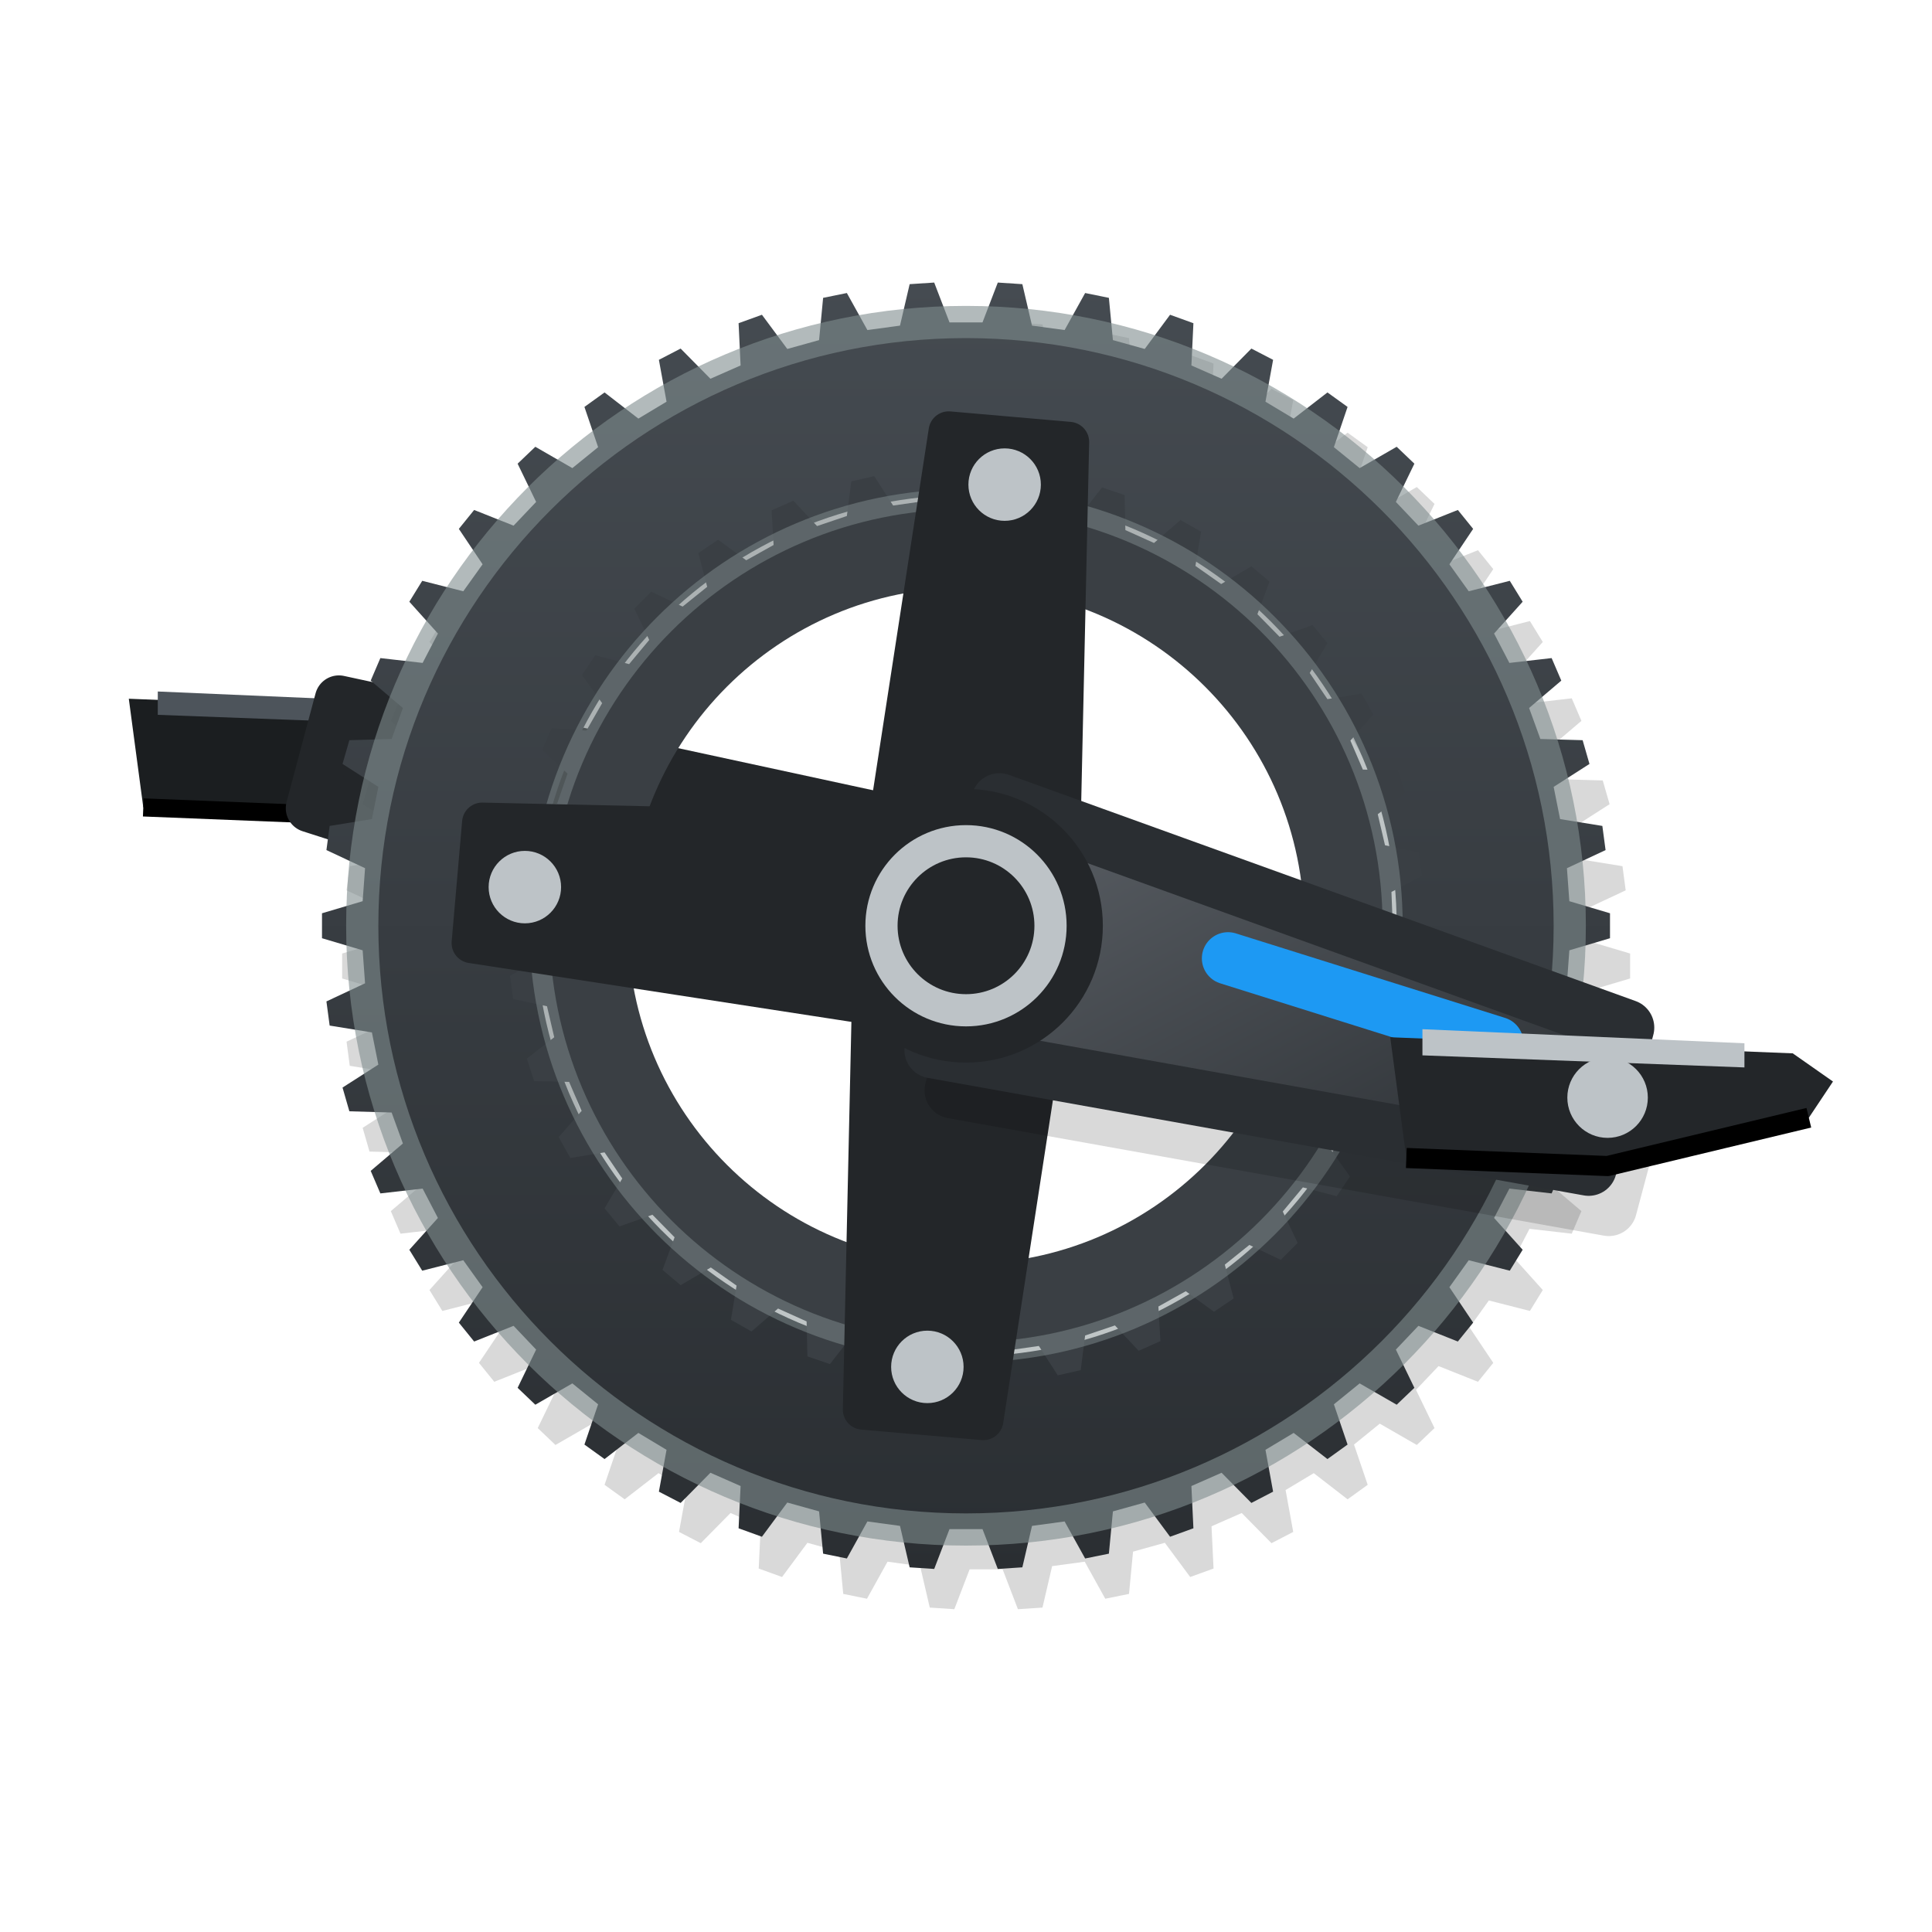
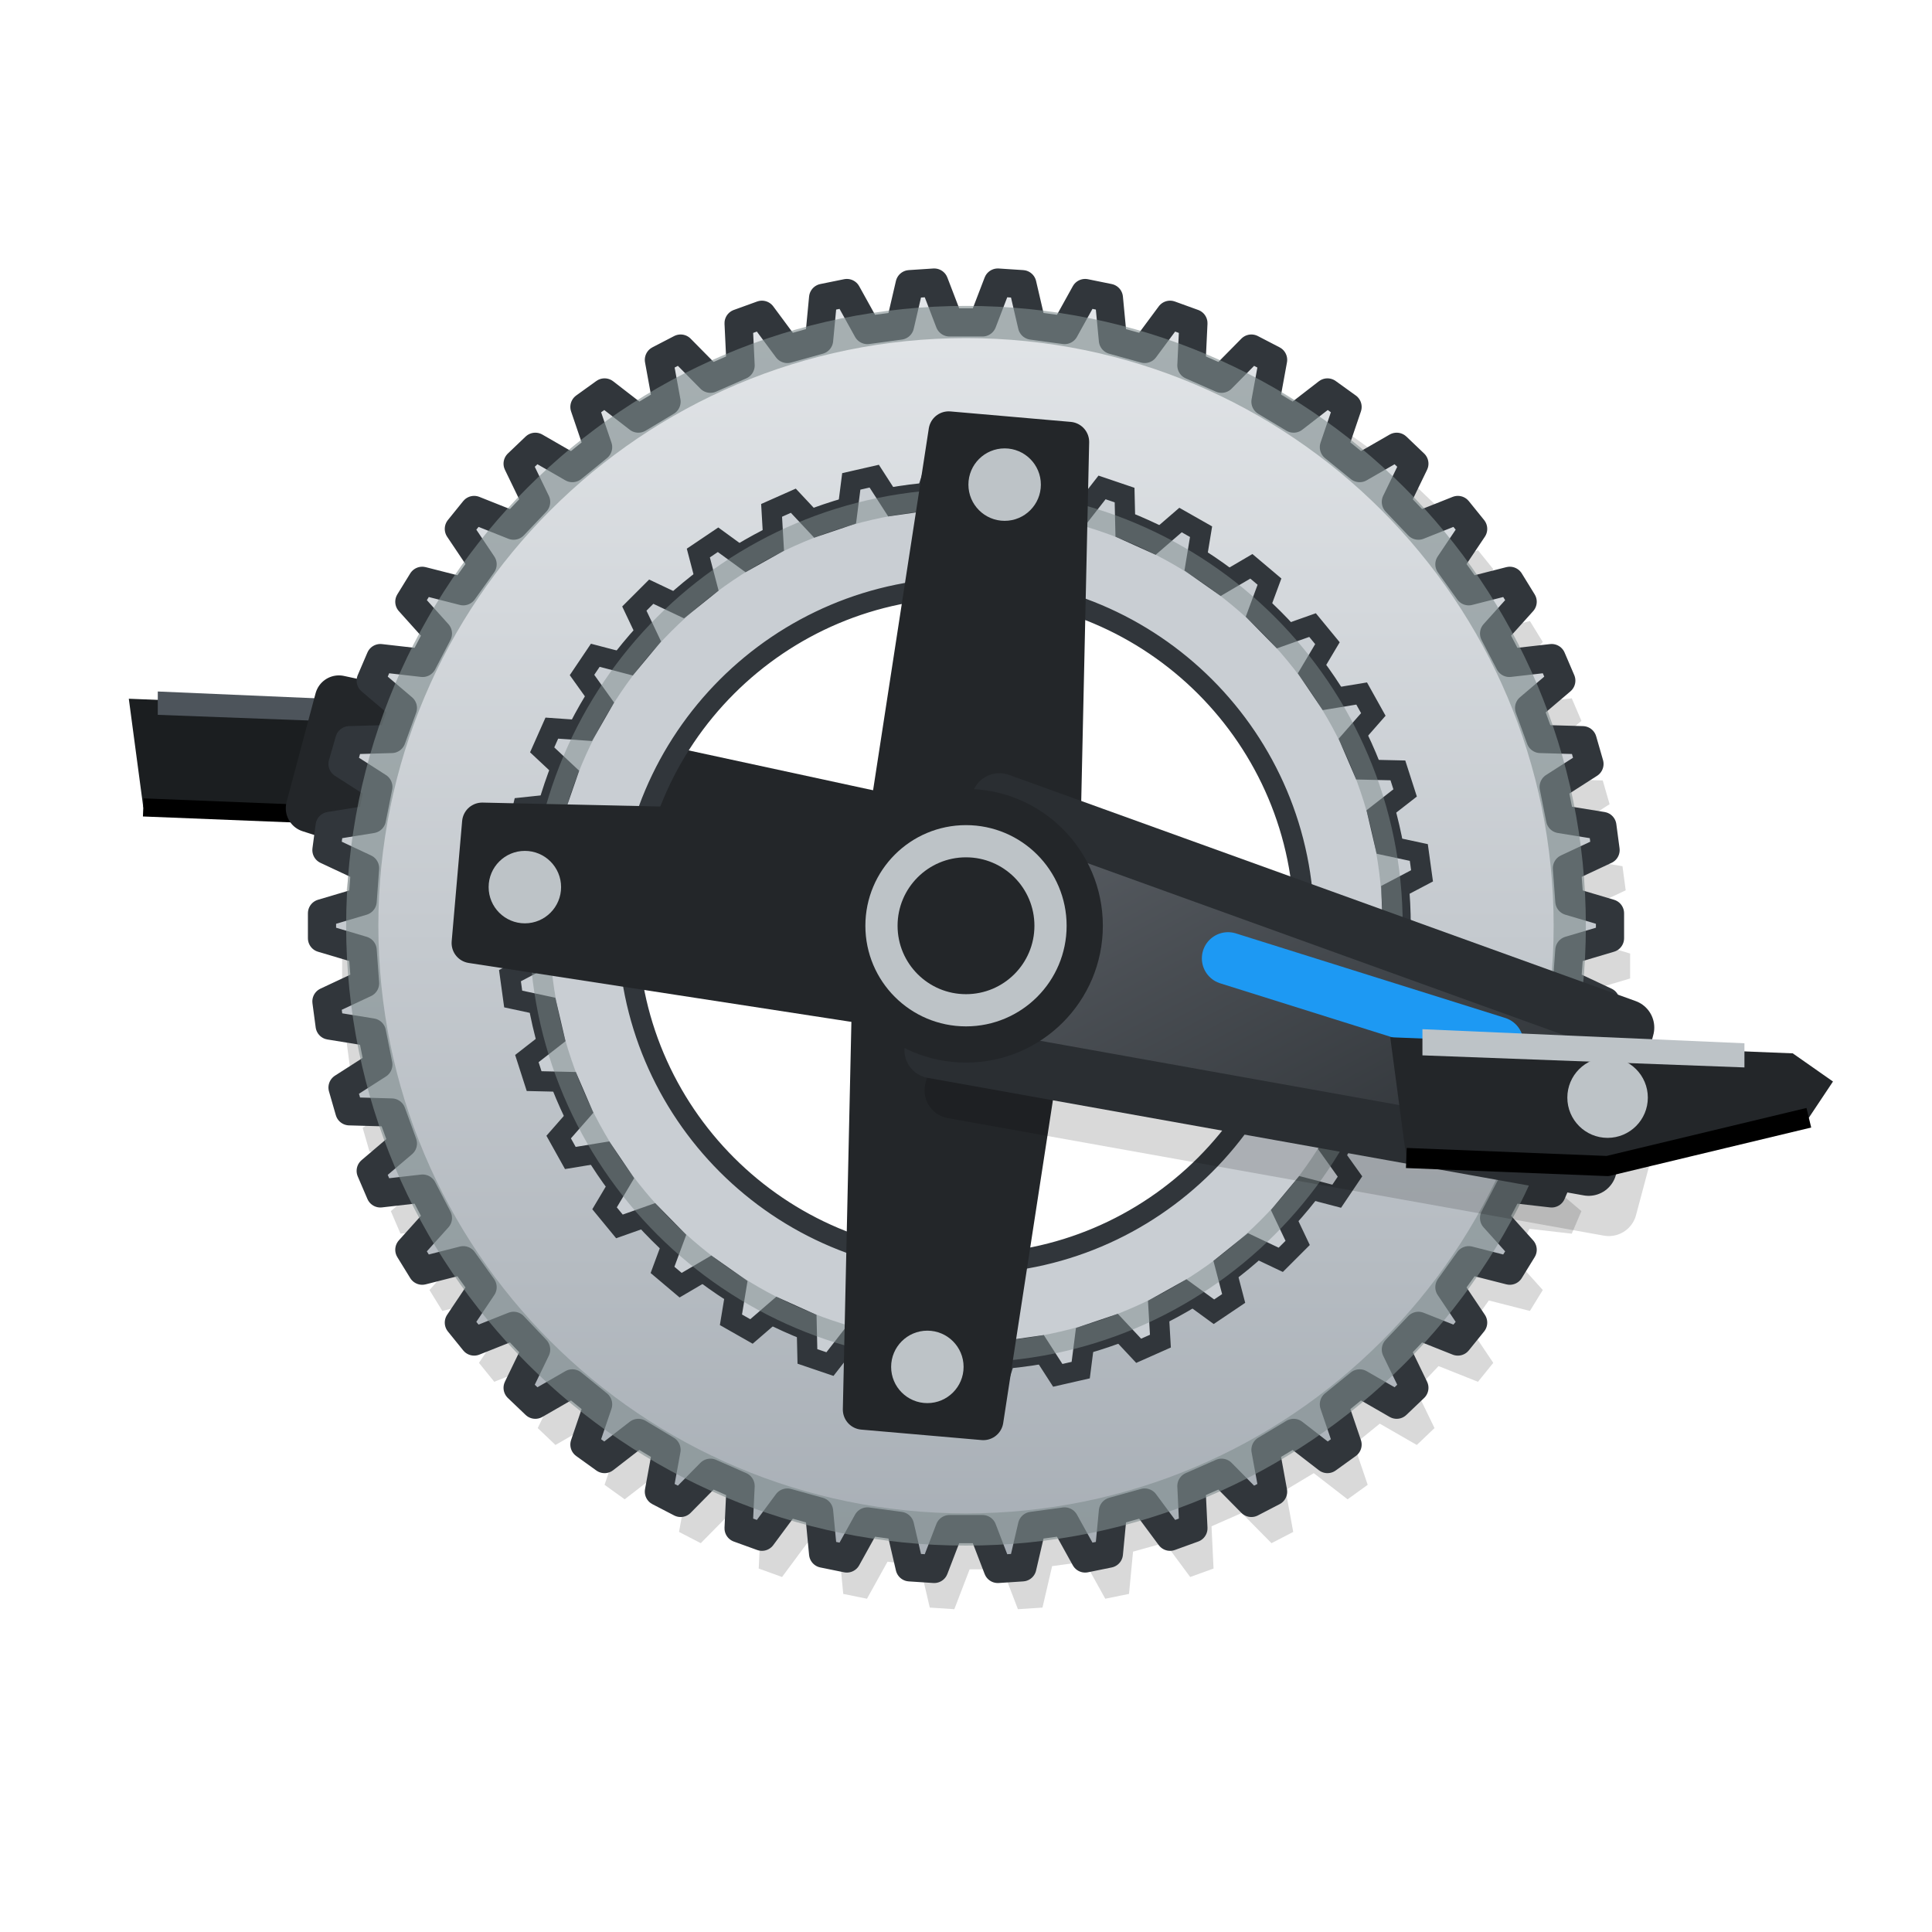
<svg xmlns="http://www.w3.org/2000/svg" width="48" height="48" viewBox="0 0 48 48">
  <defs>
    <linearGradient id="crank" x1="0" y1="0" x2="1" y2="1">
      <stop offset="0" stop-color="#5d6268" />
      <stop offset="1" stop-color="#2a2e32" />
    </linearGradient>
    <linearGradient id="ring" x1="0" y1="0" x2="0" y2="1">
-       <stop offset="0" stop-color="#454b51" />
-       <stop offset="1" stop-color="#2a2e32" />
+       <stop offset="0" stop-color="#e3e6e9" />
+       <stop offset="1" stop-color="#a7aeb5" />
    </linearGradient>
  </defs>
  <polygon points="3.20,17.36 12.20,17.72 13.10,18.35 12.56,19.16 8.06,20.24 3.56,20.06" fill="#1b1e20" />
  <polygon points="3.92,17.18 11.12,17.49 11.12,18.03 3.92,17.76" fill="#4d545b" />
  <polyline points="3.56,20.06 8.06,20.24 12.56,19.16" fill="none" stroke="#000000" stroke-width="0.45" stroke-linejoin="round" />
  <polygon points="24.57,20.87 8.42,17.38 7.70,20.08 23.43,25.13" fill="#232629" stroke="#232629" stroke-width="1.2" stroke-linejoin="round" />
  <path transform="translate(0.5 1)" d="M 38.99,22.39 L 40.00,22.69 L 40.00,23.31 L 38.99,23.61 L 38.93,24.43 L 39.89,24.88 L 39.81,25.48 L 38.76,25.65 L 38.60,26.45 L 39.49,27.02 L 39.32,27.61 L 38.27,27.64 L 37.99,28.41 L 38.79,29.09 L 38.55,29.65 L 37.50,29.53 L 37.12,30.26 L 37.83,31.05 L 37.51,31.57 L 36.49,31.31 L 36.01,31.98 L 36.60,32.86 L 36.22,33.33 L 35.24,32.94 L 34.68,33.53 L 35.14,34.48 L 34.70,34.90 L 33.78,34.37 L 33.14,34.89 L 33.48,35.89 L 32.98,36.25 L 32.14,35.60 L 31.44,36.02 L 31.63,37.06 L 31.09,37.34 L 30.35,36.59 L 29.60,36.92 L 29.65,37.97 L 29.07,38.18 L 28.44,37.33 L 27.65,37.55 L 27.55,38.60 L 26.96,38.72 L 26.45,37.80 L 25.64,37.91 L 25.40,38.94 L 24.79,38.98 L 24.41,37.99 L 23.59,37.99 L 23.21,38.98 L 22.60,38.94 L 22.36,37.91 L 21.55,37.80 L 21.04,38.72 L 20.45,38.60 L 20.35,37.55 L 19.56,37.33 L 18.93,38.18 L 18.35,37.97 L 18.40,36.92 L 17.65,36.59 L 16.91,37.34 L 16.37,37.06 L 16.56,36.02 L 15.86,35.60 L 15.02,36.25 L 14.52,35.89 L 14.86,34.89 L 14.22,34.37 L 13.30,34.90 L 12.86,34.48 L 13.32,33.53 L 12.76,32.94 L 11.78,33.33 L 11.40,32.86 L 11.99,31.98 L 11.51,31.31 L 10.49,31.57 L 10.17,31.05 L 10.88,30.26 L 10.50,29.53 L 9.45,29.65 L 9.21,29.09 L 10.01,28.41 L 9.73,27.64 L 8.68,27.61 L 8.51,27.02 L 9.40,26.45 L 9.24,25.65 L 8.19,25.48 L 8.11,24.88 L 9.07,24.43 L 9.01,23.61 L 8.00,23.31 L 8.00,22.69 L 9.01,22.39 L 9.07,21.57 L 8.11,21.12 L 8.19,20.52 L 9.24,20.35 L 9.40,19.55 L 8.51,18.98 L 8.68,18.39 L 9.73,18.36 L 10.01,17.59 L 9.21,16.91 L 9.45,16.35 L 10.50,16.47 L 10.88,15.74 L 10.17,14.95 L 10.49,14.43 L 11.51,14.69 L 11.99,14.02 L 11.40,13.14 L 11.78,12.67 L 12.76,13.06 L 13.32,12.47 L 12.86,11.52 L 13.30,11.10 L 14.22,11.63 L 14.86,11.11 L 14.52,10.11 L 15.02,9.75 L 15.86,10.40 L 16.56,9.98 L 16.37,8.94 L 16.91,8.66 L 17.65,9.41 L 18.40,9.08 L 18.35,8.03 L 18.93,7.82 L 19.56,8.67 L 20.35,8.45 L 20.45,7.40 L 21.04,7.28 L 21.55,8.20 L 22.36,8.09 L 22.60,7.06 L 23.21,7.02 L 23.59,8.01 L 24.41,8.01 L 24.79,7.02 L 25.40,7.06 L 25.64,8.09 L 26.45,8.20 L 26.96,7.28 L 27.55,7.40 L 27.65,8.45 L 28.44,8.67 L 29.07,7.82 L 29.65,8.03 L 29.60,9.08 L 30.35,9.41 L 31.09,8.66 L 31.63,8.94 L 31.44,9.98 L 32.14,10.40 L 32.98,9.75 L 33.48,10.11 L 33.14,11.11 L 33.78,11.63 L 34.70,11.10 L 35.14,11.52 L 34.68,12.47 L 35.24,13.06 L 36.22,12.67 L 36.60,13.14 L 36.01,14.02 L 36.49,14.69 L 37.51,14.43 L 37.83,14.95 L 37.12,15.74 L 37.50,16.47 L 38.55,16.35 L 38.79,16.91 L 37.99,17.59 L 38.27,18.36 L 39.32,18.39 L 39.49,18.98 L 38.60,19.55 L 38.76,20.35 L 39.81,20.52 L 39.89,21.12 L 38.93,21.57 Z M34.70,23.00 A10.7,10.7 0 1,0 13.30,23.00 A10.7,10.7 0 1,0 34.70,23.00Z" fill="#000" opacity="0.15" fill-rule="evenodd" />
-   <path d="M 38.99,22.39 L 40.00,22.69 L 40.00,23.31 L 38.99,23.61 L 38.93,24.43 L 39.89,24.88 L 39.81,25.48 L 38.76,25.65 L 38.60,26.45 L 39.49,27.02 L 39.32,27.61 L 38.27,27.64 L 37.99,28.41 L 38.79,29.09 L 38.55,29.65 L 37.50,29.53 L 37.12,30.26 L 37.83,31.05 L 37.51,31.57 L 36.49,31.31 L 36.01,31.98 L 36.60,32.86 L 36.22,33.33 L 35.24,32.94 L 34.68,33.53 L 35.14,34.48 L 34.70,34.90 L 33.78,34.37 L 33.14,34.89 L 33.48,35.89 L 32.98,36.25 L 32.14,35.60 L 31.44,36.02 L 31.63,37.06 L 31.09,37.34 L 30.35,36.59 L 29.60,36.92 L 29.65,37.97 L 29.07,38.18 L 28.44,37.33 L 27.65,37.55 L 27.55,38.60 L 26.96,38.72 L 26.45,37.80 L 25.64,37.91 L 25.40,38.94 L 24.79,38.98 L 24.41,37.99 L 23.59,37.99 L 23.21,38.98 L 22.60,38.94 L 22.36,37.91 L 21.55,37.80 L 21.04,38.72 L 20.45,38.60 L 20.35,37.55 L 19.56,37.33 L 18.93,38.18 L 18.35,37.97 L 18.40,36.92 L 17.65,36.59 L 16.91,37.34 L 16.37,37.06 L 16.56,36.02 L 15.86,35.60 L 15.02,36.25 L 14.52,35.89 L 14.86,34.89 L 14.22,34.37 L 13.30,34.90 L 12.86,34.48 L 13.32,33.53 L 12.76,32.94 L 11.78,33.33 L 11.40,32.86 L 11.99,31.98 L 11.51,31.31 L 10.49,31.57 L 10.17,31.05 L 10.88,30.26 L 10.50,29.53 L 9.45,29.65 L 9.21,29.09 L 10.01,28.41 L 9.73,27.64 L 8.68,27.61 L 8.51,27.02 L 9.40,26.45 L 9.24,25.65 L 8.19,25.48 L 8.11,24.88 L 9.07,24.43 L 9.01,23.61 L 8.00,23.31 L 8.00,22.69 L 9.01,22.39 L 9.07,21.57 L 8.11,21.12 L 8.19,20.52 L 9.24,20.35 L 9.40,19.55 L 8.51,18.98 L 8.68,18.39 L 9.73,18.36 L 10.01,17.59 L 9.21,16.91 L 9.45,16.35 L 10.50,16.47 L 10.88,15.74 L 10.17,14.95 L 10.49,14.43 L 11.51,14.69 L 11.99,14.02 L 11.40,13.14 L 11.78,12.67 L 12.76,13.06 L 13.32,12.47 L 12.86,11.52 L 13.30,11.10 L 14.22,11.63 L 14.86,11.11 L 14.52,10.11 L 15.02,9.75 L 15.86,10.40 L 16.56,9.98 L 16.37,8.94 L 16.91,8.66 L 17.65,9.41 L 18.40,9.08 L 18.35,8.03 L 18.93,7.82 L 19.56,8.67 L 20.35,8.45 L 20.45,7.40 L 21.04,7.28 L 21.55,8.20 L 22.36,8.09 L 22.60,7.06 L 23.21,7.02 L 23.59,8.01 L 24.41,8.01 L 24.79,7.02 L 25.40,7.06 L 25.64,8.09 L 26.45,8.20 L 26.96,7.28 L 27.55,7.40 L 27.65,8.45 L 28.44,8.67 L 29.07,7.82 L 29.65,8.03 L 29.60,9.08 L 30.35,9.41 L 31.09,8.66 L 31.63,8.94 L 31.44,9.98 L 32.14,10.40 L 32.98,9.75 L 33.48,10.11 L 33.14,11.11 L 33.78,11.63 L 34.70,11.10 L 35.14,11.52 L 34.68,12.47 L 35.24,13.06 L 36.22,12.67 L 36.60,13.14 L 36.01,14.02 L 36.49,14.69 L 37.51,14.43 L 37.83,14.95 L 37.12,15.74 L 37.50,16.47 L 38.55,16.35 L 38.79,16.91 L 37.99,17.59 L 38.27,18.36 L 39.32,18.39 L 39.49,18.98 L 38.60,19.55 L 38.76,20.35 L 39.81,20.52 L 39.89,21.12 L 38.93,21.57 Z M34.70,23.00 A10.7,10.7 0 1,0 13.30,23.00 A10.7,10.7 0 1,0 34.70,23.00Z" fill="url(#ring)" fill-rule="evenodd" />
+   <path d="M 38.99,22.39 L 40.00,22.69 L 40.00,23.31 L 38.99,23.61 L 38.93,24.43 L 39.89,24.88 L 39.81,25.48 L 38.76,25.65 L 38.60,26.45 L 39.49,27.02 L 39.32,27.61 L 38.27,27.64 L 37.99,28.41 L 38.79,29.09 L 38.55,29.65 L 37.50,29.53 L 37.12,30.26 L 37.83,31.05 L 37.51,31.57 L 36.49,31.31 L 36.01,31.98 L 36.60,32.86 L 36.22,33.33 L 35.24,32.94 L 34.68,33.53 L 35.14,34.48 L 34.70,34.90 L 33.78,34.37 L 33.14,34.89 L 33.48,35.89 L 32.98,36.25 L 32.14,35.60 L 31.44,36.02 L 31.63,37.06 L 31.09,37.34 L 30.35,36.59 L 29.60,36.92 L 29.65,37.97 L 29.07,38.18 L 28.44,37.33 L 27.65,37.55 L 27.55,38.60 L 26.96,38.72 L 26.45,37.80 L 25.64,37.91 L 25.40,38.94 L 24.79,38.98 L 24.41,37.99 L 23.59,37.99 L 23.21,38.98 L 22.60,38.94 L 22.36,37.91 L 21.55,37.80 L 21.04,38.72 L 20.45,38.60 L 20.35,37.55 L 19.56,37.33 L 18.93,38.18 L 18.35,37.97 L 18.40,36.92 L 17.65,36.59 L 16.91,37.34 L 16.37,37.06 L 16.56,36.02 L 15.86,35.60 L 15.02,36.25 L 14.52,35.89 L 14.86,34.89 L 14.22,34.37 L 13.30,34.90 L 12.86,34.48 L 13.32,33.53 L 12.76,32.94 L 11.78,33.33 L 11.40,32.86 L 11.99,31.98 L 11.51,31.31 L 10.49,31.57 L 10.17,31.05 L 10.88,30.26 L 10.50,29.53 L 9.45,29.65 L 9.21,29.09 L 10.01,28.41 L 9.73,27.64 L 8.68,27.61 L 8.51,27.02 L 9.40,26.45 L 9.24,25.65 L 8.19,25.48 L 8.11,24.88 L 9.07,24.43 L 9.01,23.61 L 8.00,23.31 L 8.00,22.69 L 9.01,22.39 L 9.07,21.57 L 8.11,21.12 L 8.19,20.52 L 9.24,20.35 L 9.40,19.55 L 8.51,18.98 L 8.68,18.39 L 9.73,18.36 L 10.01,17.59 L 9.21,16.91 L 9.45,16.35 L 10.50,16.47 L 10.88,15.74 L 10.17,14.95 L 10.49,14.43 L 11.51,14.69 L 11.99,14.02 L 11.40,13.14 L 11.78,12.67 L 12.76,13.06 L 13.32,12.47 L 12.86,11.52 L 13.30,11.10 L 14.22,11.63 L 14.86,11.11 L 14.52,10.11 L 15.02,9.75 L 15.86,10.40 L 16.56,9.98 L 16.37,8.94 L 16.91,8.66 L 17.65,9.41 L 18.40,9.08 L 18.35,8.03 L 18.93,7.82 L 19.56,8.67 L 20.35,8.45 L 20.45,7.40 L 21.04,7.28 L 21.55,8.20 L 22.36,8.09 L 22.60,7.06 L 23.21,7.02 L 23.59,8.01 L 24.41,8.01 L 24.79,7.02 L 25.40,7.06 L 25.64,8.09 L 26.45,8.20 L 26.96,7.28 L 27.55,7.40 L 27.65,8.45 L 28.44,8.67 L 29.07,7.82 L 29.65,8.03 L 29.60,9.08 L 30.35,9.41 L 31.09,8.66 L 31.63,8.94 L 31.44,9.98 L 32.14,10.40 L 32.98,9.75 L 33.48,10.11 L 33.14,11.11 L 33.78,11.63 L 34.70,11.10 L 35.14,11.52 L 34.68,12.47 L 35.24,13.06 L 36.22,12.67 L 36.60,13.14 L 36.01,14.02 L 36.49,14.69 L 37.51,14.43 L 37.83,14.95 L 37.12,15.74 L 37.50,16.47 L 38.55,16.35 L 38.79,16.91 L 37.99,17.59 L 38.27,18.36 L 39.32,18.39 L 39.49,18.98 L 38.60,19.55 L 38.76,20.35 L 39.81,20.52 L 39.89,21.12 L 38.93,21.57 Z M34.70,23.00 A10.7,10.7 0 1,0 13.30,23.00 A10.7,10.7 0 1,0 34.70,23.00Z" fill="url(#ring)" stroke="#31363b" stroke-width="0.7" stroke-linejoin="round" fill-rule="evenodd" />
  <path d="M39.00,23.00 A15.0,15.0 0 1,0 9.00,23.00 A15.0,15.0 0 1,0 39.00,23.00Z" fill="none" stroke="#7f8c8d" stroke-width="0.8" opacity="0.6" />
-   <path d="M 34.60,22.94 L 35.40,23.28 L 35.37,23.86 L 34.54,24.12 L 34.43,24.89 L 35.15,25.36 L 35.01,25.94 L 34.16,26.03 L 33.90,26.78 L 34.53,27.37 L 34.29,27.91 L 33.43,27.85 L 33.04,28.53 L 33.54,29.23 L 33.21,29.72 L 32.37,29.50 L 31.87,30.10 L 32.24,30.88 L 31.82,31.30 L 31.04,30.93 L 30.43,31.42 L 30.65,32.26 L 30.16,32.59 L 29.46,32.08 L 28.78,32.46 L 28.83,33.32 L 28.29,33.56 L 27.70,32.93 L 26.96,33.18 L 26.85,34.04 L 26.28,34.17 L 25.81,33.44 L 25.04,33.55 L 24.78,34.37 L 24.19,34.40 L 23.86,33.60 L 23.08,33.56 L 22.67,34.32 L 22.09,34.24 L 21.92,33.39 L 21.15,33.21 L 20.62,33.89 L 20.06,33.70 L 20.04,32.83 L 19.33,32.51 L 18.67,33.08 L 18.16,32.79 L 18.30,31.94 L 17.66,31.49 L 16.91,31.93 L 16.46,31.55 L 16.76,30.74 L 16.21,30.18 L 15.39,30.47 L 15.02,30.02 L 15.46,29.28 L 15.02,28.63 L 14.17,28.77 L 13.88,28.25 L 14.45,27.60 L 14.14,26.88 L 13.27,26.86 L 13.09,26.30 L 13.77,25.77 L 13.59,25.00 L 12.75,24.82 L 12.67,24.24 L 13.43,23.84 L 13.40,23.06 L 12.60,22.72 L 12.63,22.14 L 13.46,21.88 L 13.57,21.11 L 12.85,20.64 L 12.99,20.06 L 13.84,19.97 L 14.10,19.22 L 13.47,18.63 L 13.71,18.09 L 14.57,18.15 L 14.96,17.47 L 14.46,16.77 L 14.79,16.28 L 15.63,16.50 L 16.13,15.90 L 15.76,15.12 L 16.18,14.70 L 16.96,15.07 L 17.57,14.58 L 17.35,13.74 L 17.84,13.41 L 18.54,13.92 L 19.22,13.54 L 19.17,12.68 L 19.71,12.44 L 20.30,13.07 L 21.04,12.82 L 21.15,11.96 L 21.72,11.83 L 22.19,12.56 L 22.96,12.45 L 23.22,11.63 L 23.81,11.60 L 24.14,12.40 L 24.92,12.44 L 25.33,11.68 L 25.91,11.76 L 26.08,12.61 L 26.85,12.79 L 27.38,12.11 L 27.94,12.30 L 27.96,13.17 L 28.67,13.49 L 29.33,12.92 L 29.84,13.21 L 29.70,14.06 L 30.34,14.51 L 31.09,14.07 L 31.54,14.45 L 31.24,15.26 L 31.79,15.82 L 32.61,15.53 L 32.98,15.98 L 32.54,16.72 L 32.98,17.37 L 33.83,17.23 L 34.12,17.75 L 33.55,18.40 L 33.86,19.12 L 34.73,19.14 L 34.91,19.70 L 34.23,20.23 L 34.41,21.00 L 35.25,21.18 L 35.33,21.76 L 34.57,22.16 Z M32.40,23.00 A8.4,8.4 0 1,0 15.60,23.00 A8.4,8.4 0 1,0 32.40,23.00Z" fill="#3a3f44" fill-rule="evenodd" />
+   <path d="M 34.60,22.94 L 35.40,23.28 L 35.37,23.86 L 34.54,24.12 L 34.43,24.89 L 35.15,25.36 L 35.01,25.94 L 34.16,26.03 L 33.90,26.78 L 34.53,27.37 L 34.29,27.91 L 33.43,27.85 L 33.04,28.53 L 33.54,29.23 L 33.21,29.72 L 32.37,29.50 L 31.87,30.10 L 32.24,30.88 L 31.82,31.30 L 31.04,30.93 L 30.43,31.42 L 30.65,32.26 L 30.16,32.59 L 29.46,32.08 L 28.78,32.46 L 28.83,33.32 L 28.29,33.56 L 27.70,32.93 L 26.96,33.18 L 26.85,34.04 L 26.28,34.17 L 25.81,33.44 L 25.04,33.55 L 24.78,34.37 L 24.19,34.40 L 23.86,33.60 L 23.08,33.56 L 22.67,34.32 L 22.09,34.24 L 21.92,33.39 L 21.15,33.21 L 20.62,33.89 L 20.06,33.70 L 20.04,32.83 L 19.33,32.51 L 18.67,33.08 L 18.16,32.79 L 18.30,31.94 L 17.66,31.49 L 16.91,31.93 L 16.46,31.55 L 16.76,30.74 L 16.21,30.18 L 15.39,30.47 L 15.02,30.02 L 15.46,29.28 L 15.02,28.63 L 14.17,28.77 L 13.88,28.25 L 14.45,27.60 L 14.14,26.88 L 13.27,26.86 L 13.09,26.30 L 13.77,25.77 L 13.59,25.00 L 12.75,24.82 L 12.67,24.24 L 13.43,23.84 L 13.40,23.06 L 12.60,22.72 L 12.63,22.14 L 13.46,21.88 L 13.57,21.11 L 12.85,20.64 L 12.99,20.06 L 13.84,19.97 L 14.10,19.22 L 13.47,18.63 L 13.71,18.09 L 14.57,18.15 L 14.96,17.47 L 14.46,16.77 L 14.79,16.28 L 15.63,16.50 L 16.13,15.90 L 15.76,15.12 L 16.18,14.70 L 16.96,15.07 L 17.57,14.58 L 17.35,13.74 L 17.84,13.41 L 18.54,13.92 L 19.22,13.54 L 19.17,12.68 L 19.71,12.44 L 20.30,13.07 L 21.04,12.82 L 21.15,11.96 L 21.72,11.83 L 22.19,12.56 L 22.96,12.45 L 23.22,11.63 L 23.81,11.60 L 24.14,12.40 L 24.92,12.44 L 25.33,11.68 L 25.91,11.76 L 26.08,12.61 L 26.85,12.79 L 27.38,12.11 L 27.94,12.30 L 27.96,13.17 L 28.67,13.49 L 29.33,12.92 L 29.84,13.21 L 29.70,14.06 L 30.34,14.51 L 31.09,14.07 L 31.54,14.45 L 31.24,15.26 L 31.79,15.82 L 32.61,15.53 L 32.98,15.98 L 32.54,16.72 L 32.98,17.37 L 33.83,17.23 L 34.12,17.75 L 33.55,18.40 L 33.86,19.12 L 34.73,19.14 L 34.91,19.70 L 34.23,20.23 L 34.41,21.00 L 35.25,21.18 L 35.33,21.76 L 34.57,22.16 Z M32.40,23.00 A8.4,8.4 0 1,0 15.60,23.00 A8.4,8.4 0 1,0 32.40,23.00Z" fill="#c9ced3" stroke="#31363b" stroke-width="0.5" fill-rule="evenodd" />
  <path d="M34.60,23.00 A10.6,10.6 0 1,0 13.40,23.00 A10.6,10.6 0 1,0 34.60,23.00Z" fill="none" stroke="#7f8c8d" stroke-width="0.5" opacity="0.5" />
  <polygon points="21.71,22.80 21.44,35.02 24.43,35.28 26.29,23.20" fill="#232629" stroke="#232629" stroke-width="1.0" stroke-linejoin="round" />
  <circle cx="23.04" cy="33.96" r="0.9" fill="#bdc3c7" />
  <polygon points="24.20,20.71 11.98,20.44 11.72,23.43 23.80,25.29" fill="#232629" stroke="#232629" stroke-width="1.0" stroke-linejoin="round" />
  <circle cx="13.04" cy="22.04" r="0.9" fill="#bdc3c7" />
  <polygon points="26.29,23.20 26.56,10.98 23.57,10.72 21.71,22.80" fill="#232629" stroke="#232629" stroke-width="1.0" stroke-linejoin="round" />
  <circle cx="24.96" cy="12.04" r="0.9" fill="#bdc3c7" />
  <polygon transform="translate(0.5 1)" points="23.17,26.09 39.47,29.01 40.40,25.53 24.83,19.91" fill="#000" opacity="0.15" stroke="#000" stroke-width="1.4" stroke-linejoin="round" />
  <polygon points="23.17,26.09 39.47,29.01 40.40,25.53 24.83,19.91" fill="url(#crank)" stroke="#2a2e32" stroke-width="1.4" stroke-linejoin="round" />
  <line x1="30.51" y1="23.81" x2="37.20" y2="25.91" stroke="#1d99f3" stroke-width="1.3" stroke-linecap="round" />
  <polygon points="34.54,25.77 44.54,26.17 45.54,26.87 44.94,27.77 39.94,28.97 34.94,28.77" fill="#232629" />
  <polygon points="35.34,25.57 43.34,25.92 43.34,26.52 35.34,26.22" fill="#bdc3c7" />
  <polyline points="34.94,28.77 39.94,28.97 44.94,27.77" fill="none" stroke="#000000" stroke-width="0.50" stroke-linejoin="round" />
  <circle cx="39.94" cy="27.27" r="1.0" fill="#bdc3c7" />
  <circle cx="24.0" cy="23.0" r="3.4" fill="#232629" />
  <circle cx="24.0" cy="23.0" r="2.1" fill="none" stroke="#bdc3c7" stroke-width="0.8" />
</svg>
